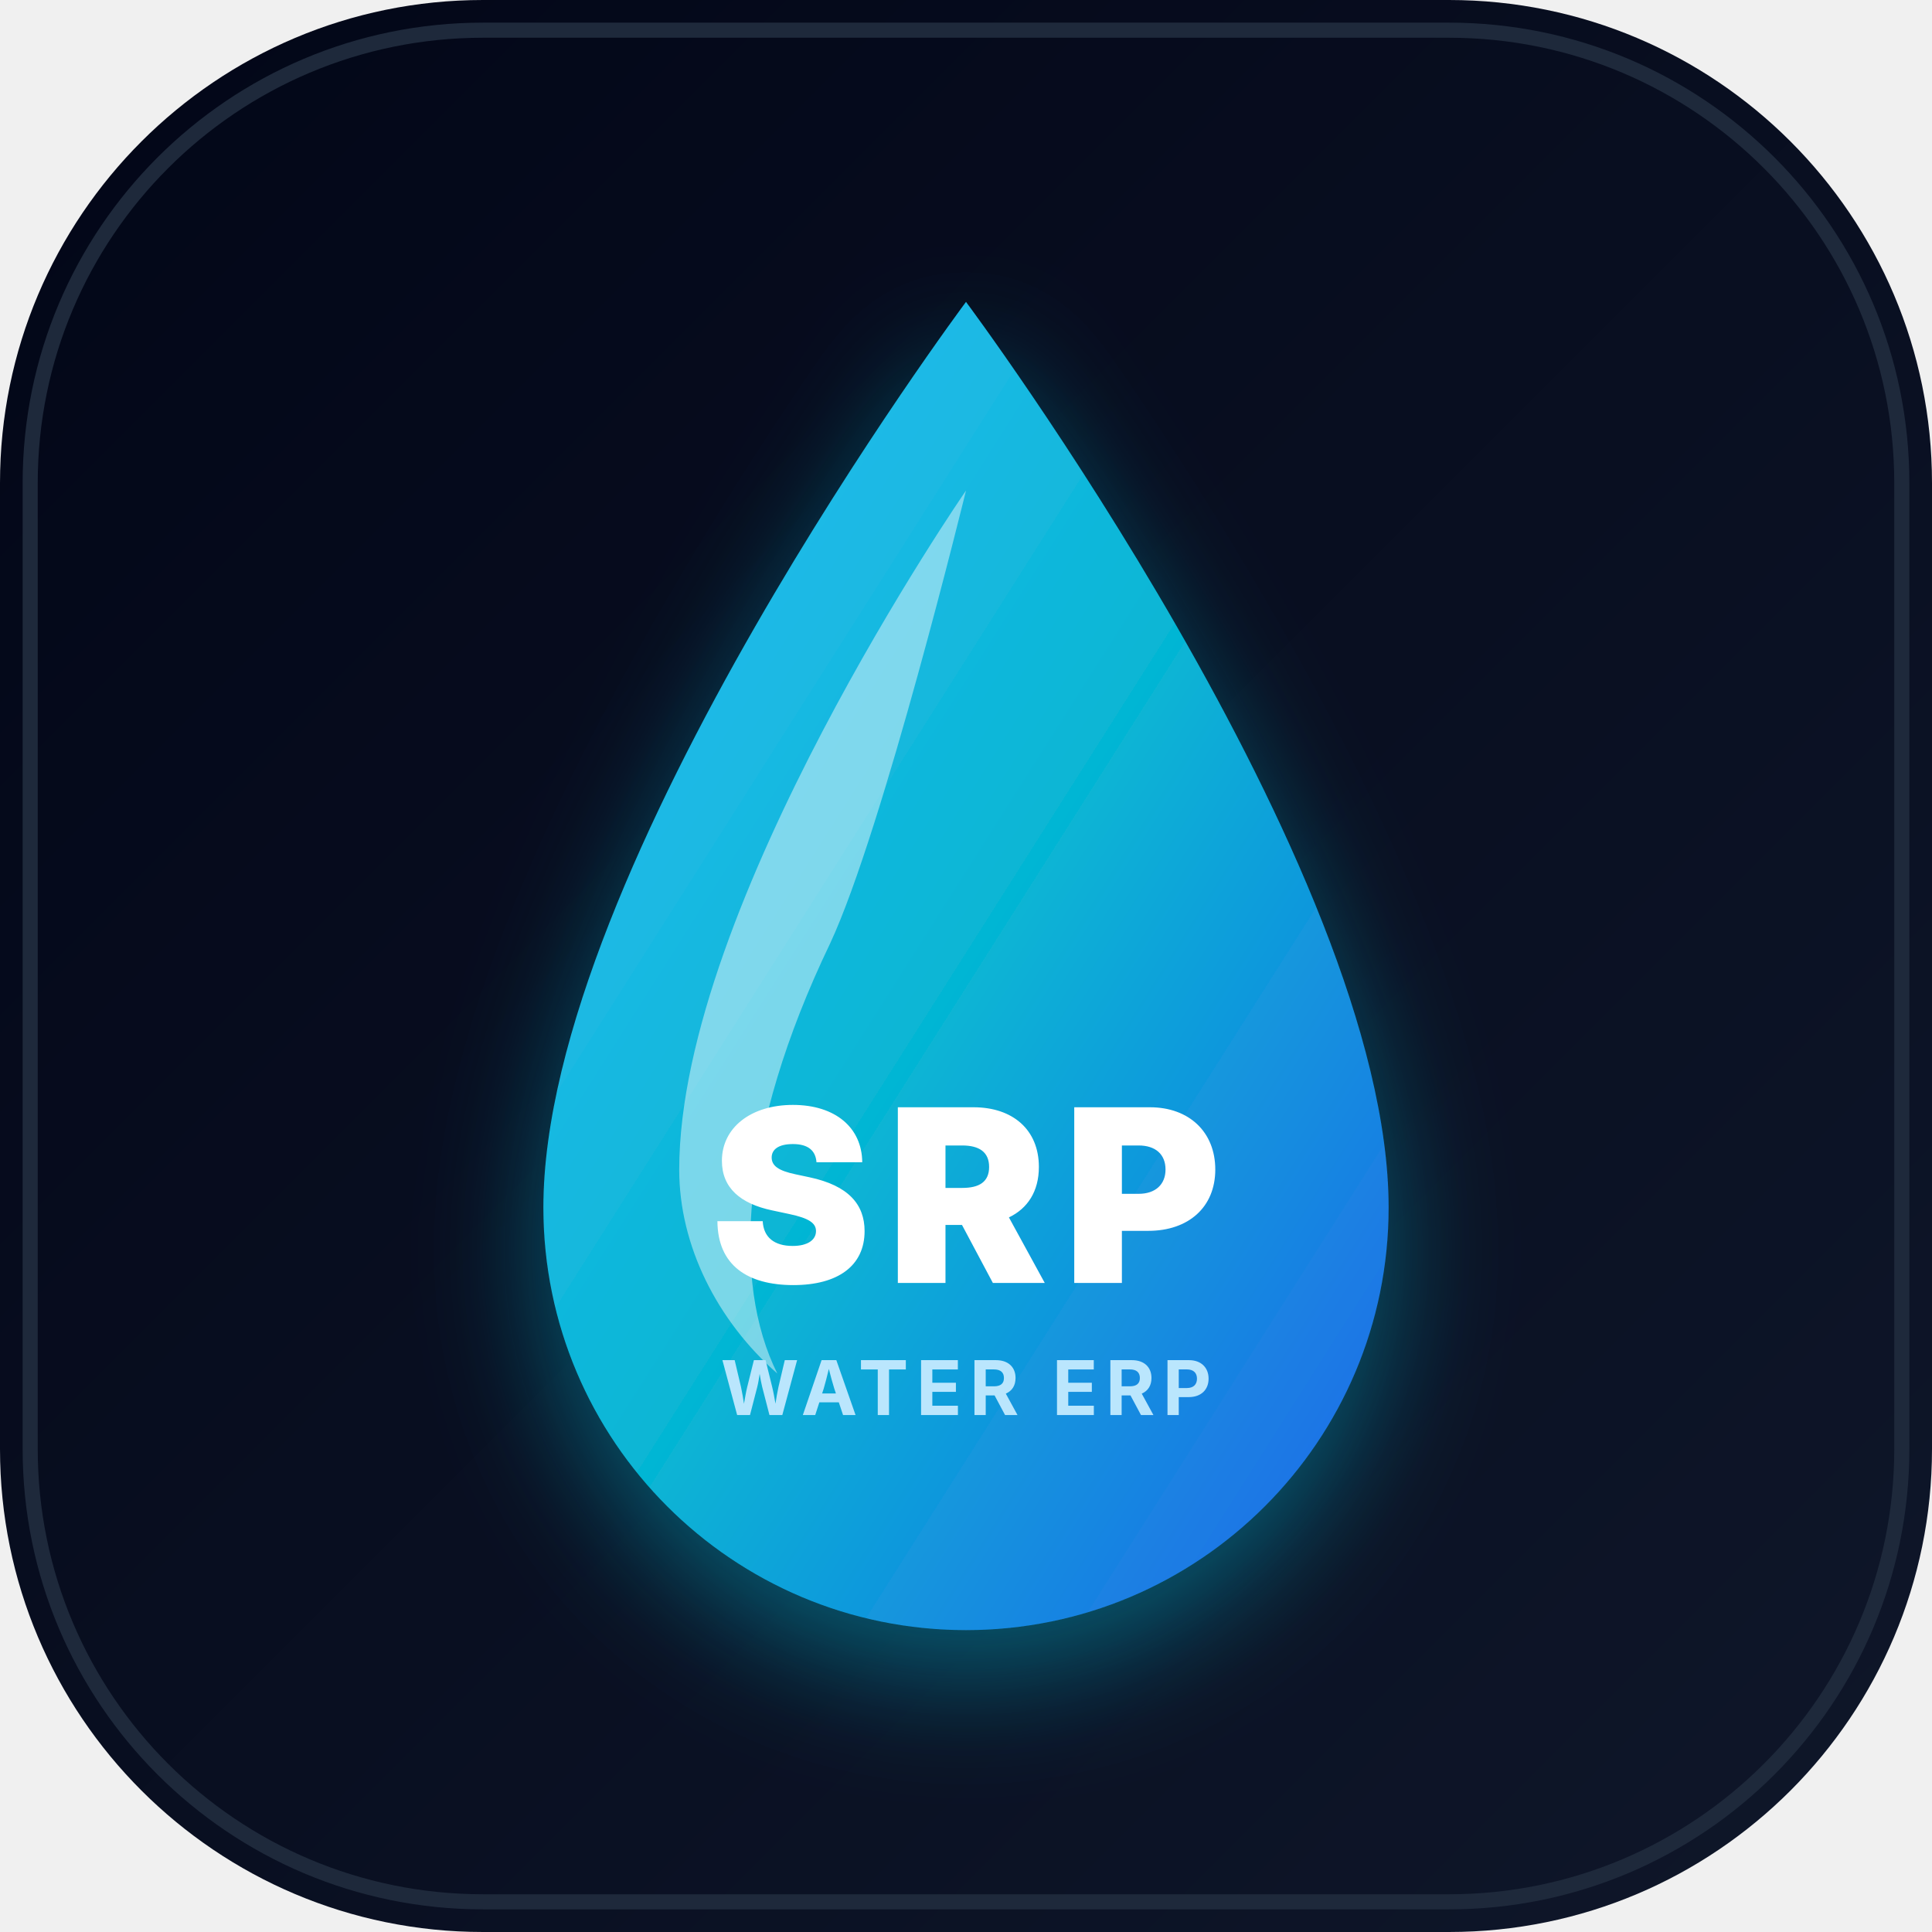
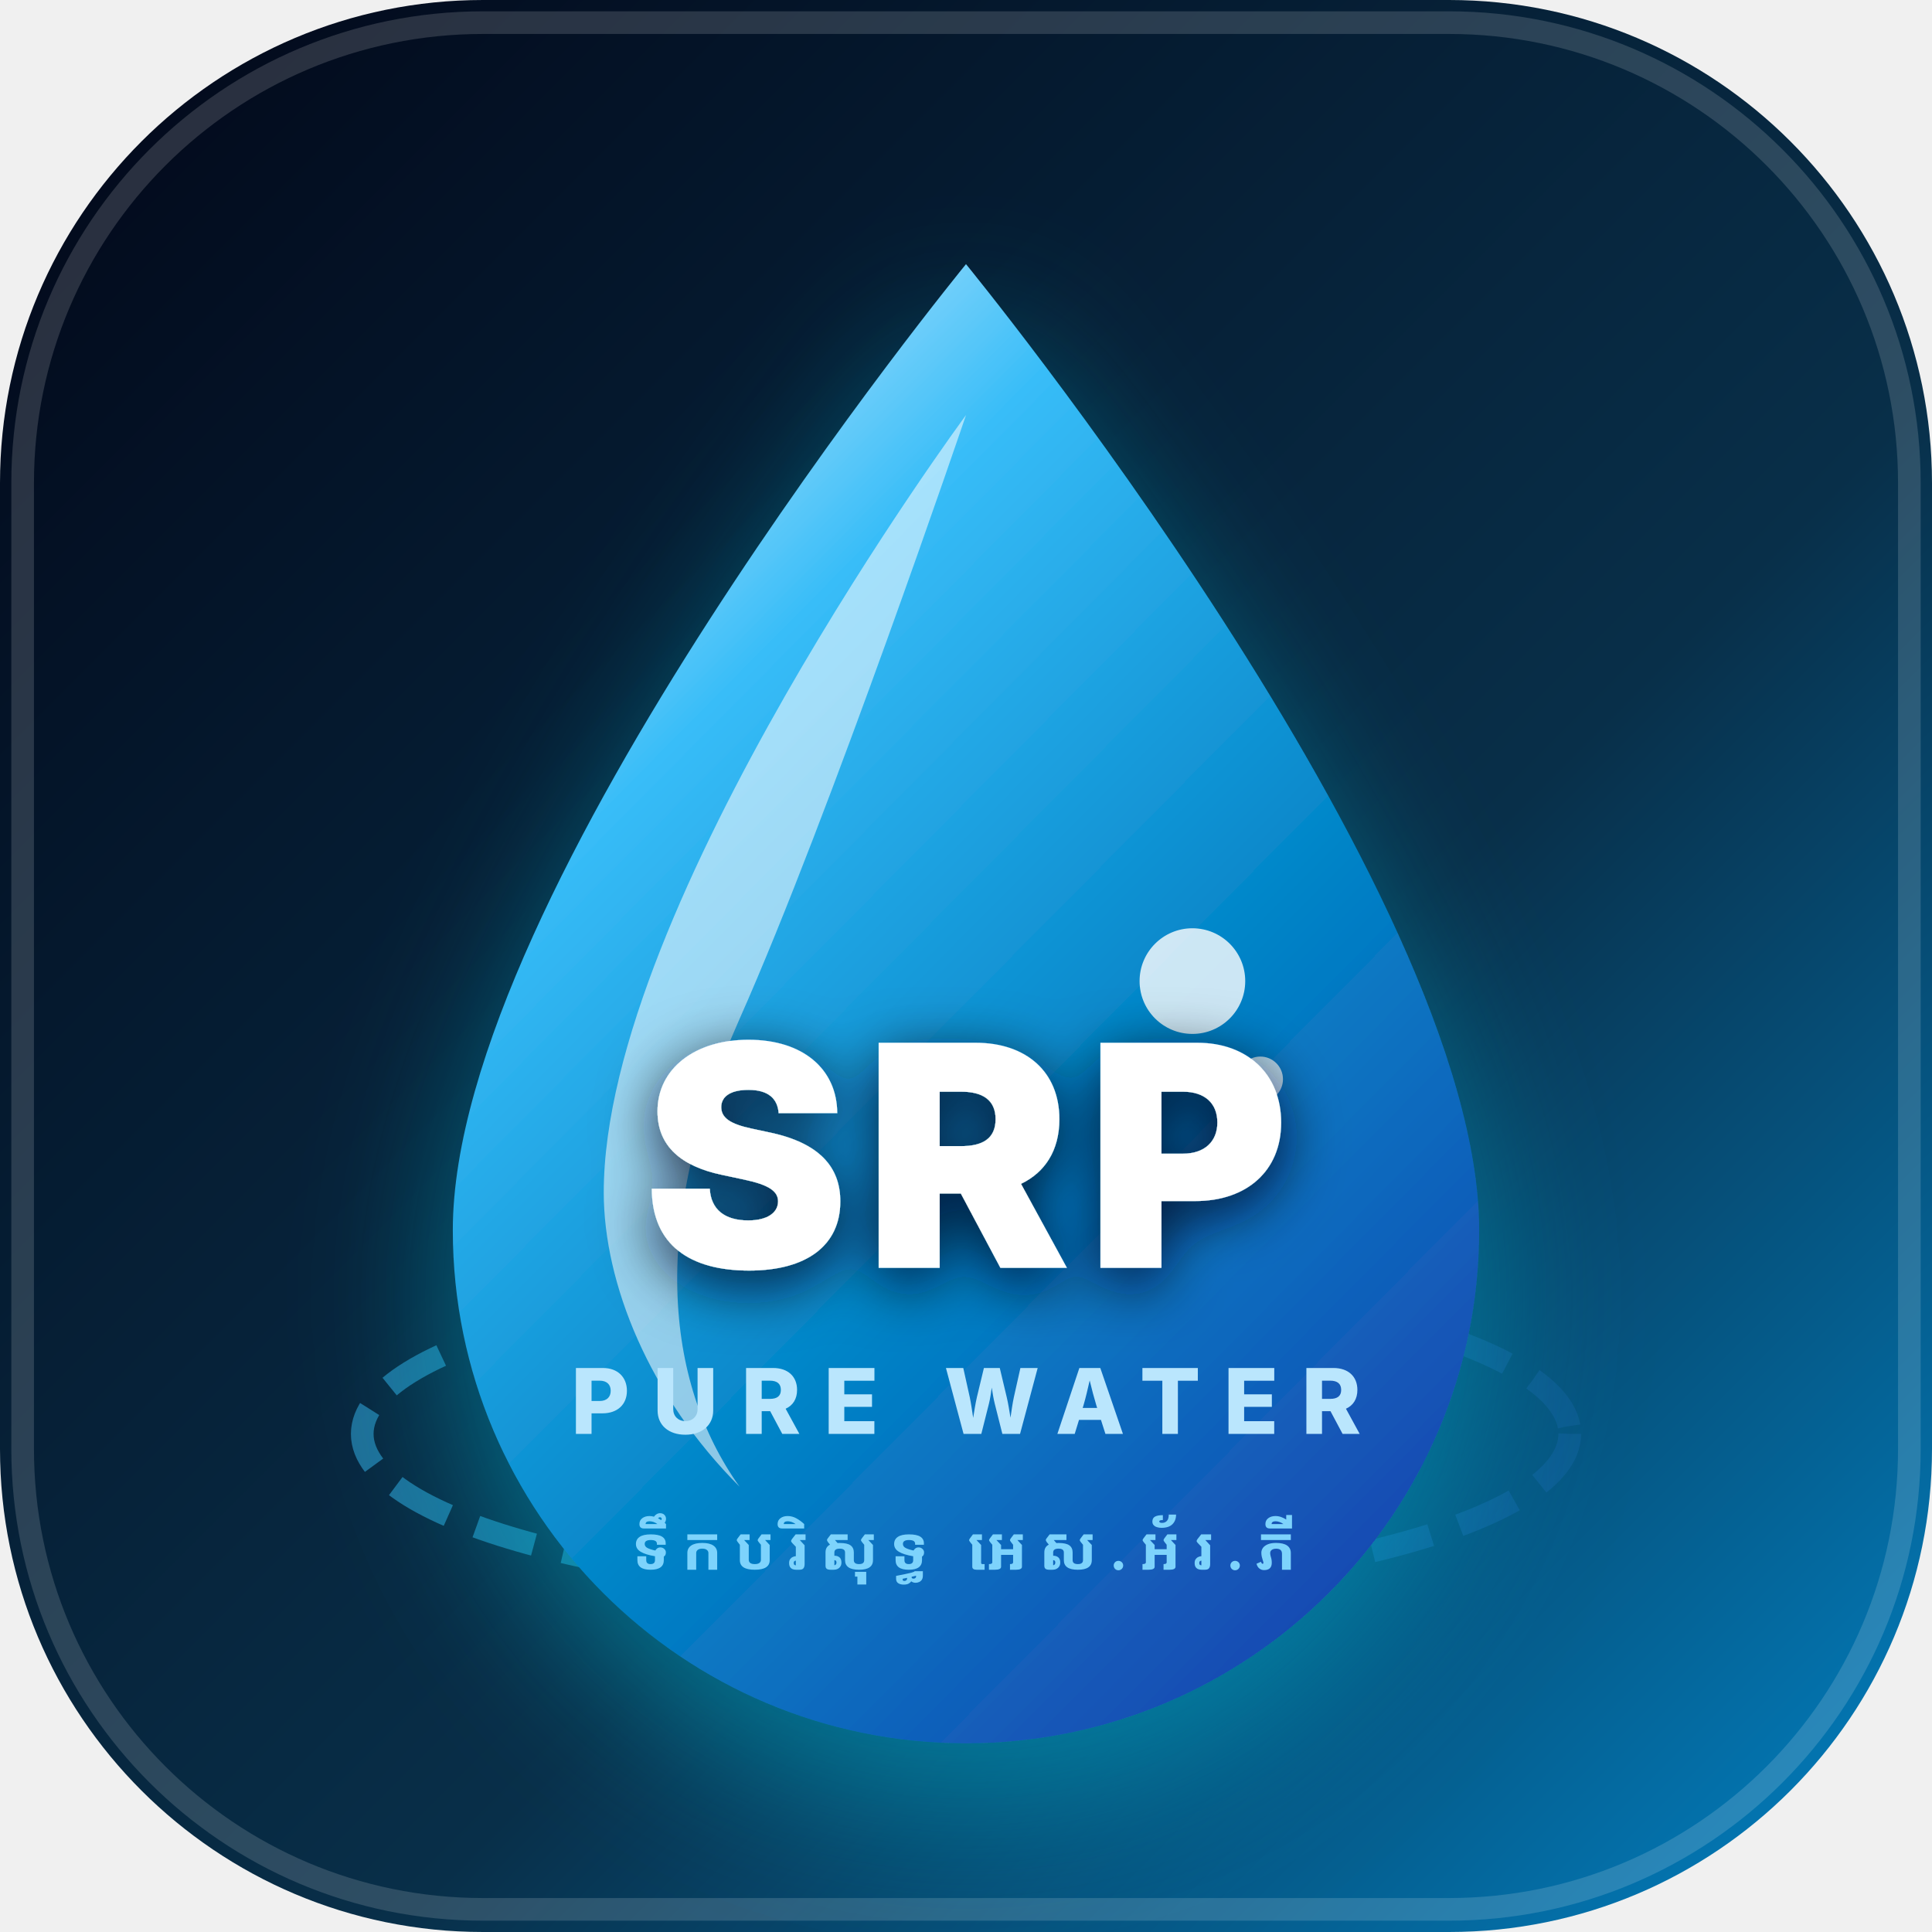
<svg xmlns="http://www.w3.org/2000/svg" viewBox="0 0 512 512" width="512" height="512">
  <defs>
    <linearGradient id="bgGrad" x1="0%" y1="0%" x2="100%" y2="100%">
      <stop offset="0%" stop-color="#020617" />
-       <stop offset="100%" stop-color="#0f172a" />
+       <stop offset="60%" stop-color="#082f49" />
+       <stop offset="100%" stop-color="#0284c7" />
    </linearGradient>
-     <linearGradient id="waterGrad" x1="0%" y1="0%" x2="100%" y2="100%">
-       <stop offset="0%" stop-color="#38bdf8" />
-       <stop offset="50%" stop-color="#06b6d4" />
-       <stop offset="100%" stop-color="#2563eb" />
+     <linearGradient id="dropGrad" x1="15%" y1="0%" x2="85%" y2="100%">
+       <stop offset="0%" stop-color="#e0f2fe" />
+       <stop offset="25%" stop-color="#38bdf8" />
+       <stop offset="60%" stop-color="#0284c7" />
+       <stop offset="100%" stop-color="#1e40af" />
    </linearGradient>
-     <filter id="glow" x="-20%" y="-20%" width="140%" height="140%">
-       <feDropShadow dx="0" dy="12" stdDeviation="16" flood-color="#06b6d4" flood-opacity="0.45" />
+     <linearGradient id="rippleGrad" x1="0%" y1="0%" x2="100%" y2="0%">
+       <stop offset="0%" stop-color="#38bdf8" stop-opacity="0.8" />
+       <stop offset="50%" stop-color="#06b6d4" stop-opacity="0.9" />
+       <stop offset="100%" stop-color="#3b82f6" stop-opacity="0.2" />
+     </linearGradient>
+     <filter id="glowEffect" x="-20%" y="-20%" width="140%" height="140%">
+       <feDropShadow dx="0" dy="16" stdDeviation="20" flood-color="#06b6d4" flood-opacity="0.5" />
    </filter>
  </defs>
  <rect width="512" height="512" rx="128" fill="url(#bgGrad)" />
-   <rect x="8" y="8" width="496" height="496" rx="120" fill="none" stroke="#1e293b" stroke-width="4" />
-   <g filter="url(#glow)">
-     <path d="M256 80 C256 80 144 230 144 320 C144 381.85 194.15 432 256 432 C317.85 432 368 381.85 368 320 C368 230 256 80 256 80 Z" fill="url(#waterGrad)" />
+   <rect x="6" y="6" width="500" height="500" rx="122" fill="none" stroke="rgba(255,255,255,0.15)" stroke-width="6" />
+   <ellipse cx="256" cy="380" rx="160" ry="42" fill="none" stroke="url(#rippleGrad)" stroke-width="6" stroke-dasharray="16 8" opacity="0.6" />
+   <ellipse cx="256" cy="390" rx="110" ry="28" fill="none" stroke="#38bdf8" stroke-width="4" opacity="0.4" />
+   <g filter="url(#glowEffect)">
+     <path d="M256 70 C256 70 120 236 120 326 C120 401.1 180.9 462 256 462 C331.1 462 392 401.1 392 326 C392 236 256 70 256 70 Z" fill="url(#dropGrad)" />
  </g>
-   <path d="M256 130 C256 130 180 240 180 310 C180 330 190 350 206 364 C194 340 196 300 220 250 C234 220 256 130 256 130 Z" fill="#ffffff" opacity="0.45" />
-   <text x="256" y="340" font-family="system-ui, -apple-system, sans-serif" font-weight="900" font-size="64" fill="#ffffff" text-anchor="middle" letter-spacing="4">SRP</text>
-   <text x="256" y="375" font-family="system-ui, -apple-system, sans-serif" font-weight="700" font-size="20" fill="#bae6fd" text-anchor="middle" letter-spacing="2">WATER ERP</text>
+   <path d="M256 110 C256 110 160 240 160 316 C160 340 172 370 196 394 C176 366 172 324 196 270 C220 216 256 110 256 110 Z" fill="#ffffff" opacity="0.55" />
+   <circle cx="316" cy="260" r="14" fill="#ffffff" opacity="0.8" />
+   <circle cx="334" cy="286" r="6" fill="#ffffff" opacity="0.7" />
+   <text x="256" y="336" text-anchor="middle" fill="#ffffff" font-weight="900" font-size="82" font-family="system-ui, -apple-system, sans-serif" letter-spacing="4" style="filter: drop-shadow(0 4px 8px rgba(2,6,23,0.85));">SRP</text>
+   <text x="256" y="380" text-anchor="middle" fill="#bae6fd" font-weight="800" font-size="24" font-family="system-ui, -apple-system, sans-serif" letter-spacing="6">PURE WATER</text>
+   <text x="256" y="416" text-anchor="middle" fill="#7dd3fc" font-weight="600" font-size="16" font-family="system-ui, -apple-system, sans-serif" letter-spacing="3">ទឹកបរិសុទ្ធ អេស.អ័រ.ភី</text>
</svg>
